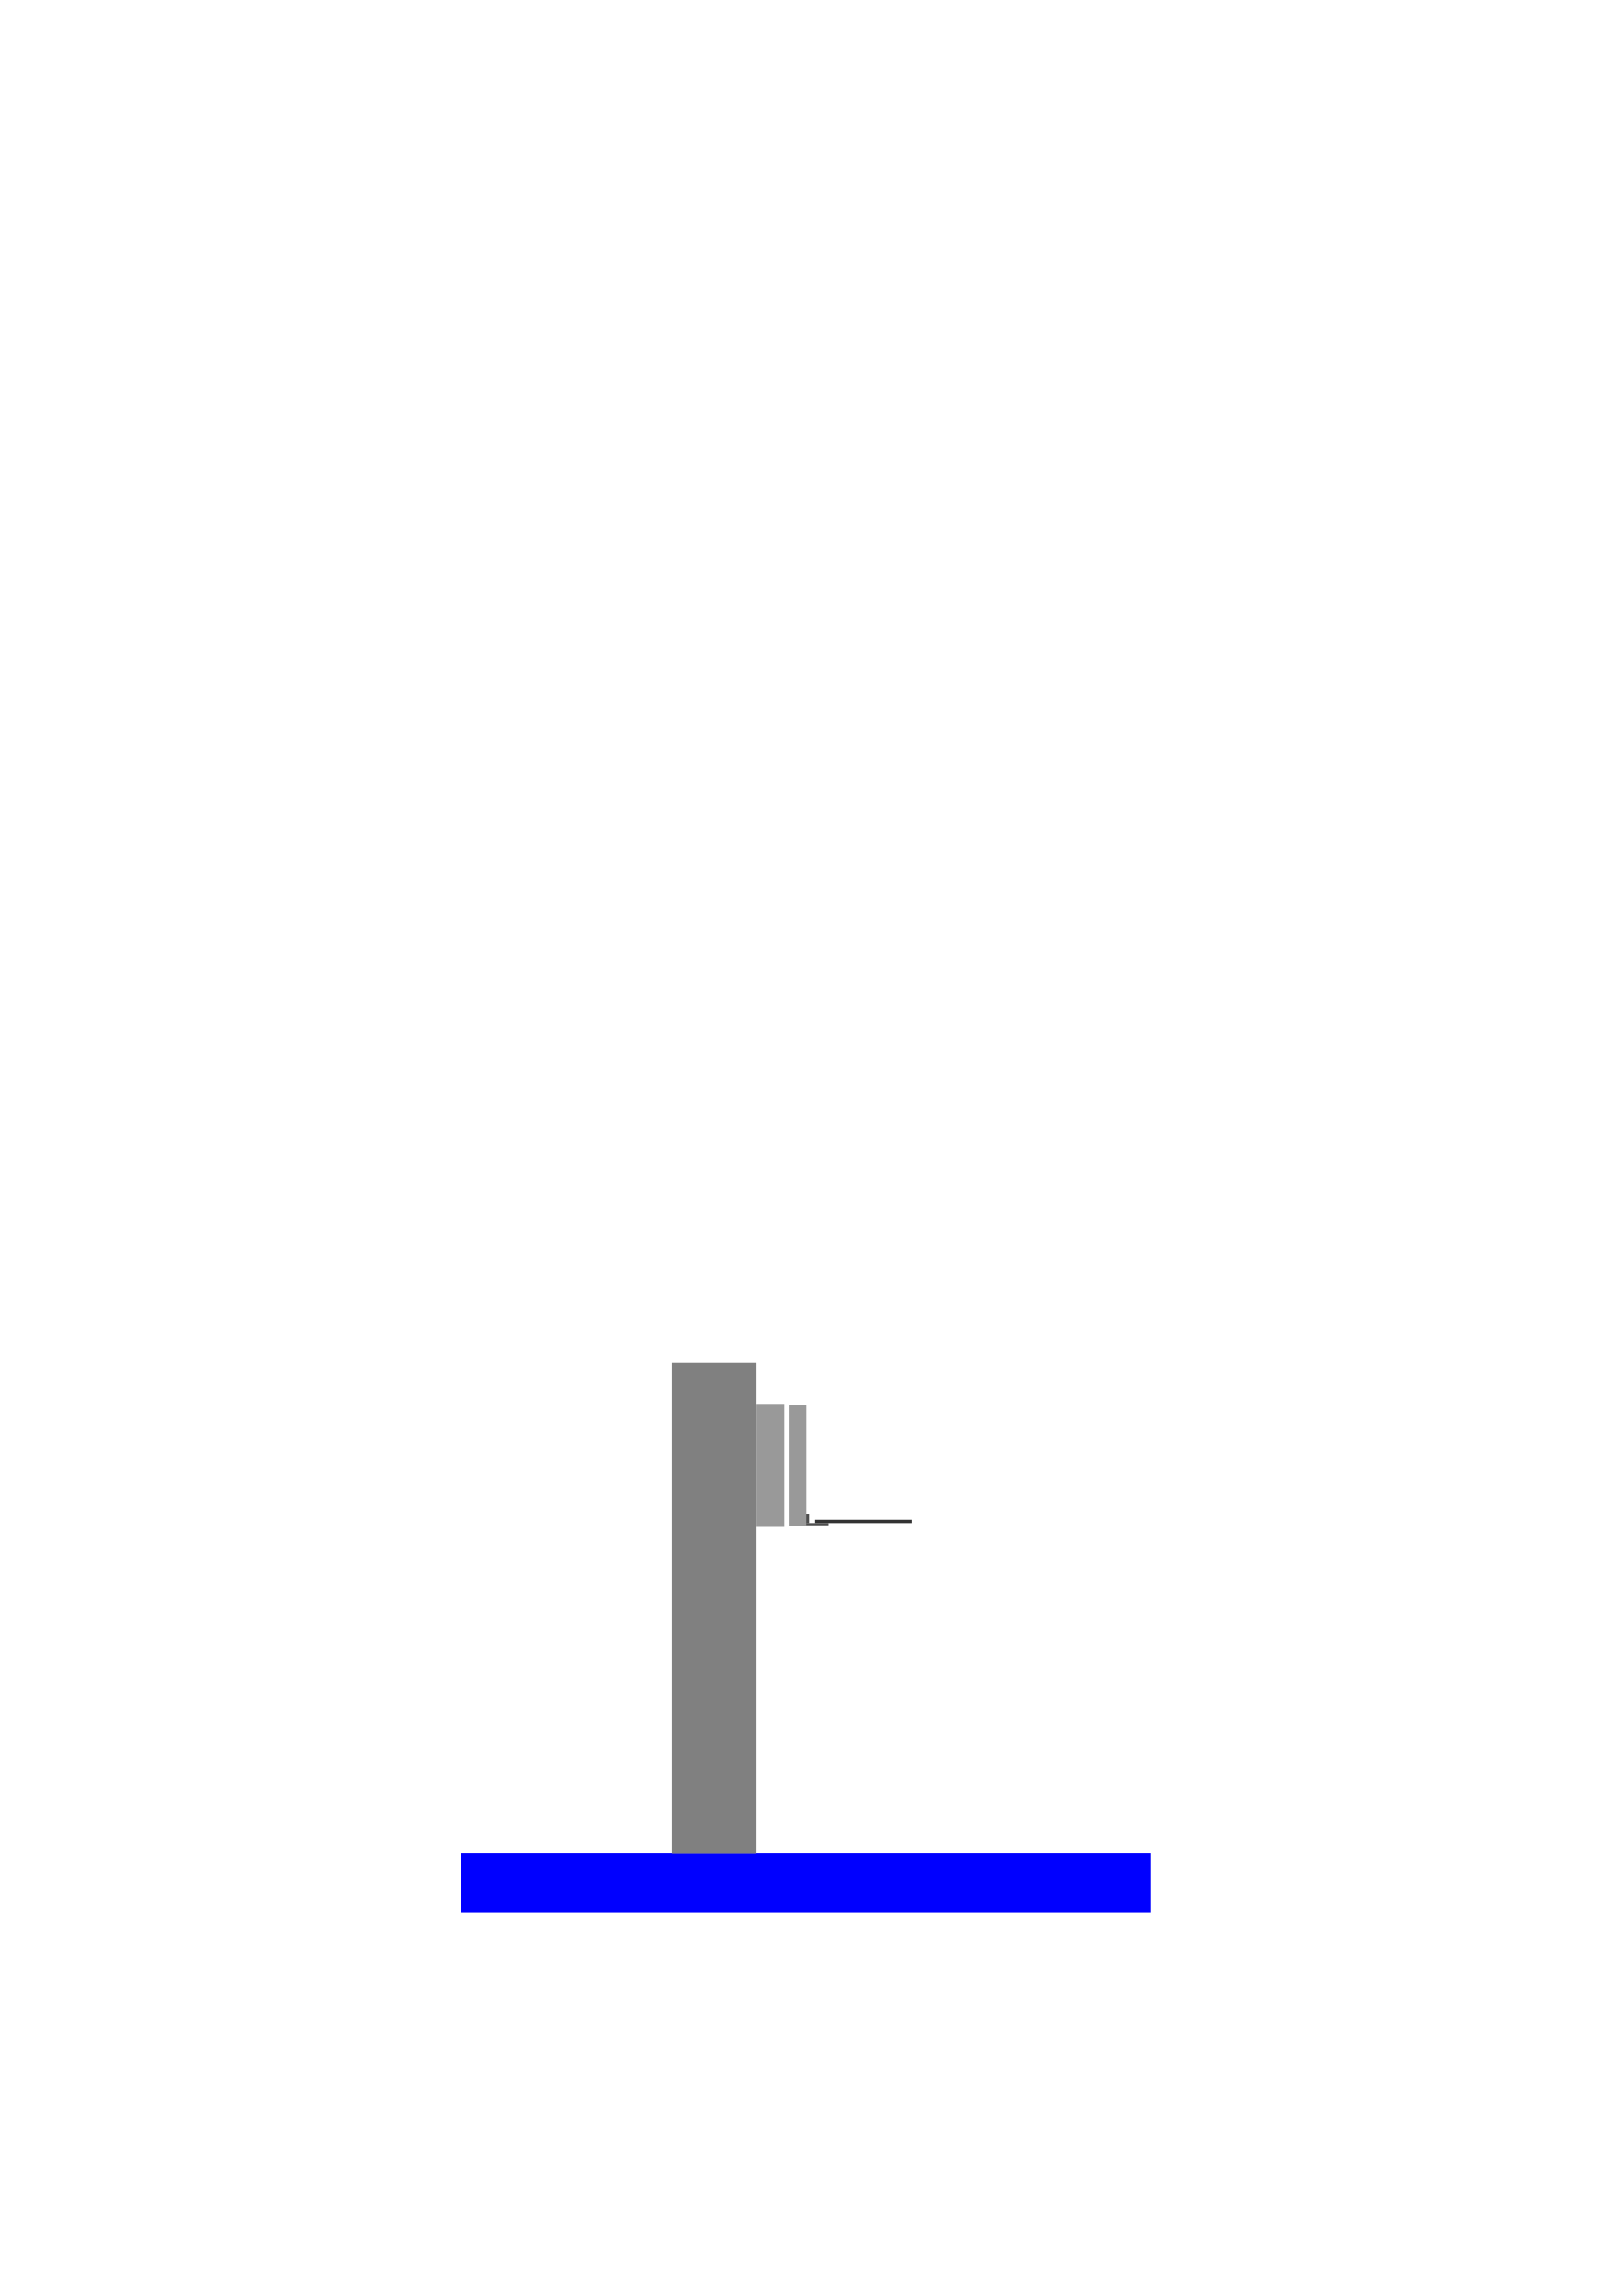
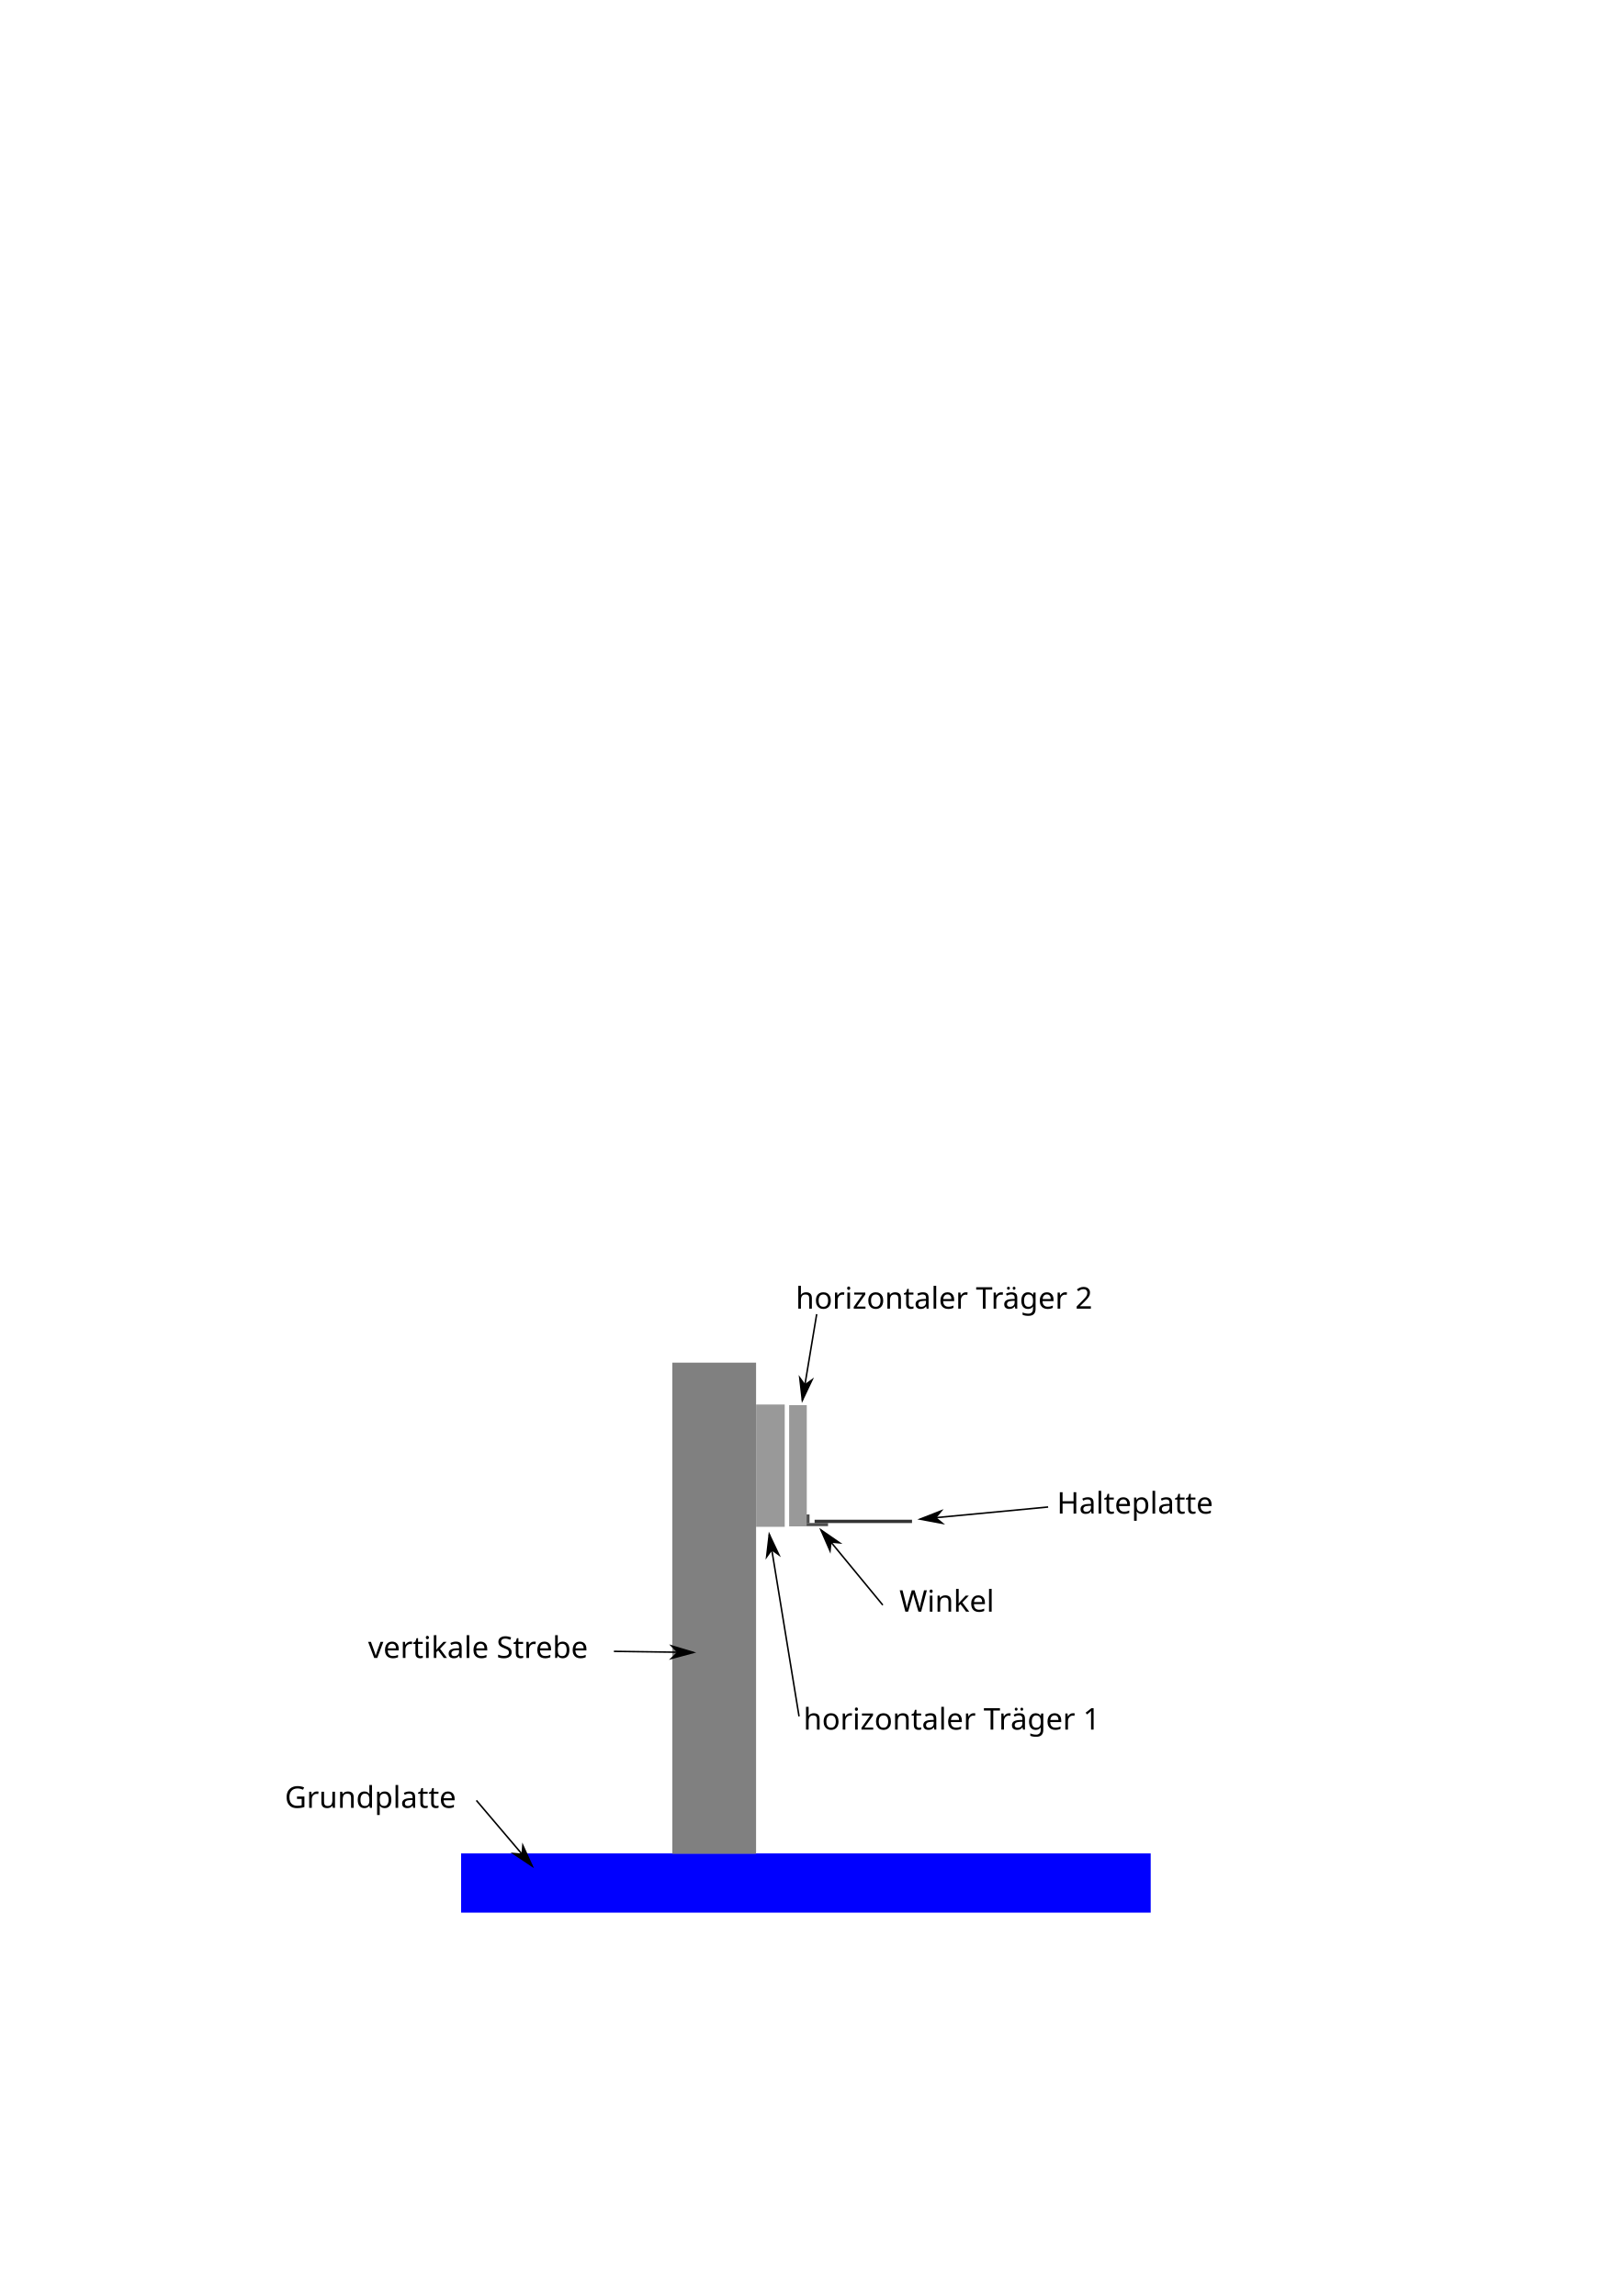
<svg xmlns="http://www.w3.org/2000/svg" width="210mm" height="297mm" viewBox="0 0 744.094 1052.362" id="svg4193" version="1.1">
-   <defs id="defs4195" />
+   <defs id="defs4195">
+     <marker style="overflow:visible;" id="marker6760" refX="0.0" refY="0.0" orient="auto">
+       <path transform="scale(0.8) rotate(180) translate(12.5,0)" style="fill-rule:evenodd;stroke:#000000;stroke-width:1pt;stroke-opacity:1;fill:#000000;fill-opacity:1" d="M 0.0,0.0 L 5.0,-5.0 L -12.5,0.0 L 5.0,5.0 L 0.0,0.0 z " id="path6762" />
+     </marker>
+     <marker style="overflow:visible;" id="marker6678" refX="0.0" refY="0.0" orient="auto">
+       <path transform="scale(0.8) rotate(180) translate(12.5,0)" style="fill-rule:evenodd;stroke:#000000;stroke-width:1pt;stroke-opacity:1;fill:#000000;fill-opacity:1" d="M 0.0,0.0 L 5.0,-5.0 L -12.5,0.0 L 5.0,5.0 L 0.0,0.0 z " id="path6680" />
+     </marker>
+     <marker orient="auto" refY="0.0" refX="0.0" id="marker6534" style="overflow:visible;">
+       <path id="path6536" d="M 0.0,0.0 L 5.0,-5.0 L -12.5,0.0 L 5.0,5.0 L 0.0,0.0 z " style="fill-rule:evenodd;stroke:#000000;stroke-width:1pt;stroke-opacity:1;fill:#000000;fill-opacity:1" transform="scale(0.8) rotate(180) translate(12.5,0)" />
+     </marker>
+     <marker orient="auto" refY="0.0" refX="0.0" id="marker6464" style="overflow:visible;">
+       <path id="path6466" d="M 0.0,0.0 L 5.0,-5.0 L -12.5,0.0 L 5.0,5.0 L 0.0,0.0 z " style="fill-rule:evenodd;stroke:#000000;stroke-width:1pt;stroke-opacity:1;fill:#000000;fill-opacity:1" transform="scale(0.8) rotate(180) translate(12.5,0)" />
+     </marker>
+     <marker style="overflow:visible;" id="marker6288" refX="0.0" refY="0.0" orient="auto">
+       <path transform="scale(0.8) rotate(180) translate(12.5,0)" style="fill-rule:evenodd;stroke:#000000;stroke-width:1pt;stroke-opacity:1;fill:#000000;fill-opacity:1" d="M 0.0,0.0 L 5.0,-5.0 L -12.5,0.0 L 5.0,5.0 L 0.0,0.0 z " id="path6290" />
+     </marker>
+     <marker style="overflow:visible;" id="marker6230" refX="0.0" refY="0.0" orient="auto">
+       <path transform="scale(0.8) rotate(180) translate(12.5,0)" style="fill-rule:evenodd;stroke:#000000;stroke-width:1pt;stroke-opacity:1;fill:#000000;fill-opacity:1" d="M 0.0,0.0 L 5.0,-5.0 L -12.5,0.0 L 5.0,5.0 L 0.0,0.0 z " id="path6232" />
+     </marker>
+     <marker orient="auto" refY="0.0" refX="0.0" id="marker6118" style="overflow:visible;">
+       <path id="path6120" d="M 0.0,0.0 L 5.0,-5.0 L -12.5,0.0 L 5.0,5.0 L 0.0,0.0 z " style="fill-rule:evenodd;stroke:#000000;stroke-width:1pt;stroke-opacity:1;fill:#000000;fill-opacity:1" transform="scale(0.8) rotate(180) translate(12.5,0)" />
+     </marker>
+     <marker orient="auto" refY="0.0" refX="0.0" id="marker6072" style="overflow:visible;">
+       <path id="path6074" d="M 0.0,0.0 L 5.0,-5.0 L -12.5,0.0 L 5.0,5.0 L 0.0,0.0 z " style="fill-rule:evenodd;stroke:#000000;stroke-width:1pt;stroke-opacity:1;fill:#000000;fill-opacity:1" transform="scale(0.8) rotate(180) translate(12.5,0)" />
+     </marker>
+     <marker style="overflow:visible;" id="marker6000" refX="0.0" refY="0.0" orient="auto">
+       <path transform="scale(0.8) rotate(180) translate(12.5,0)" style="fill-rule:evenodd;stroke:#000000;stroke-width:1pt;stroke-opacity:1;fill:#000000;fill-opacity:1" d="M 0.0,0.0 L 5.0,-5.0 L -12.5,0.0 L 5.0,5.0 L 0.0,0.0 z " id="path6002" />
+     </marker>
+     <marker style="overflow:visible;" id="marker5966" refX="0.0" refY="0.0" orient="auto">
+       <path transform="scale(0.8) rotate(180) translate(12.5,0)" style="fill-rule:evenodd;stroke:#000000;stroke-width:1pt;stroke-opacity:1;fill:#000000;fill-opacity:1" d="M 0.0,0.0 L 5.0,-5.0 L -12.5,0.0 L 5.0,5.0 L 0.0,0.0 z " id="path5968" />
+     </marker>
+     <marker orient="auto" refY="0.0" refX="0.0" id="Arrow2Lend" style="overflow:visible;">
+       <path id="path4317" style="fill-rule:evenodd;stroke-width:0.625;stroke-linejoin:round;stroke:#000000;stroke-opacity:1;fill:#000000;fill-opacity:1" d="M 8.719,4.034 L -2.207,0.016 L 8.719,-4.002 C 6.973,-1.63 6.983,1.616 8.719,4.034 z " transform="scale(1.1) rotate(180) translate(1,0)" />
+     </marker>
+     <marker orient="auto" refY="0.0" refX="0.0" id="Arrow1Lend" style="overflow:visible;">
+       <path id="path4299" d="M 0.0,0.0 L 5.0,-5.0 L -12.5,0.0 L 5.0,5.0 L 0.0,0.0 z " style="fill-rule:evenodd;stroke:#000000;stroke-width:1pt;stroke-opacity:1;fill:#000000;fill-opacity:1" transform="scale(0.8) rotate(180) translate(12.5,0)" />
+     </marker>
+   </defs>
  <g id="layer1">
    <rect style="fill:#0000ff;stroke:none" id="rect4201" width="316.014" height="27.143" x="211.315" y="849.505" />
    <rect style="fill:#808080;stroke:none" id="rect4203" width="38.386" height="225.116" x="308.097" y="624.563" />
    <rect style="fill:#999999;stroke:none" id="rect4207" width="13.132" height="56.063" x="346.482" y="643.755" />
    <rect style="fill:#999999;stroke:none" id="rect4209" width="8.081" height="55.558" x="361.635" y="644.051" />
    <rect style="fill:#4d4d4d;stroke:none" id="rect4213" width="9.821" height="1.429" x="369.643" y="698.076" />
    <rect style="fill:#4d4d4d;stroke:none" id="rect4215" width="1.339" height="4.018" x="369.643" y="694.148" />
    <rect style="fill:#333333;stroke:none" id="rect4217" width="44.643" height="1.518" x="373.304" y="696.559" />
+     <text xml:space="preserve" style="font-style:normal;font-weight:normal;font-size:20px;line-height:125%;font-family:sans-serif;letter-spacing:0px;word-spacing:0px;fill:#000000;fill-opacity:1;stroke:none;stroke-width:1px;stroke-linecap:butt;stroke-linejoin:miter;stroke-opacity:1" x="130.503" y="828.611" id="text5056">
+       <tspan id="tspan5058" x="130.503" y="828.611" style="font-size:13.75px">Grundplatte</tspan>
+     </text>
+     <text xml:space="preserve" style="font-style:normal;font-weight:normal;font-size:20px;line-height:125%;font-family:sans-serif;letter-spacing:0px;word-spacing:0px;fill:#000000;fill-opacity:1;stroke:none;stroke-width:1px;stroke-linecap:butt;stroke-linejoin:miter;stroke-opacity:1" x="168.695" y="759.923" id="text5060">
+       <tspan id="tspan5062" x="168.695" y="759.923" style="font-size:13.75px">vertikale Strebe</tspan>
+     </text>
+     <text xml:space="preserve" style="font-style:normal;font-weight:normal;font-size:13.75px;line-height:125%;font-family:sans-serif;letter-spacing:0px;word-spacing:0px;fill:#000000;fill-opacity:1;stroke:none;stroke-width:1px;stroke-linecap:butt;stroke-linejoin:miter;stroke-opacity:1" x="368.201" y="792.753" id="text5064">
+       <tspan id="tspan5066" x="368.201" y="792.753">horizontaler Träger 1</tspan>
+     </text>
+     <text xml:space="preserve" style="font-style:normal;font-weight:normal;font-size:13.75px;line-height:125%;font-family:sans-serif;letter-spacing:0px;word-spacing:0px;fill:#000000;fill-opacity:1;stroke:none;stroke-width:1px;stroke-linecap:butt;stroke-linejoin:miter;stroke-opacity:1" x="364.665" y="599.814" id="text5068">
+       <tspan id="tspan5070" x="364.665" y="599.814">horizontaler Träger 2</tspan>
+     </text>
+     <text xml:space="preserve" style="font-style:normal;font-weight:normal;font-size:13.75px;line-height:125%;font-family:sans-serif;letter-spacing:0px;word-spacing:0px;fill:#000000;fill-opacity:1;stroke:none;stroke-width:1px;stroke-linecap:butt;stroke-linejoin:miter;stroke-opacity:1" x="484.368" y="693.758" id="text5072">
+       <tspan id="tspan5074" x="484.368" y="693.758">Halteplatte</tspan>
+     </text>
+     <text xml:space="preserve" style="font-style:normal;font-weight:normal;font-size:13.75px;line-height:125%;font-family:sans-serif;letter-spacing:0px;word-spacing:0px;fill:#000000;fill-opacity:1;stroke:none;stroke-width:1px;stroke-linecap:butt;stroke-linejoin:miter;stroke-opacity:1" x="412.142" y="738.71" id="text5076">
+       <tspan id="tspan5078" x="412.142" y="738.71">Winkel</tspan>
+     </text>
+     <path style="fill:none;fill-rule:evenodd;stroke:#000000;stroke-width:0.7;stroke-linecap:butt;stroke-linejoin:miter;stroke-opacity:1;stroke-miterlimit:3.9;stroke-dasharray:none;marker-end:url(#Arrow1Lend);opacity:1" d="m 218.31,825.207 25.526,30.047" id="path5080" />
+     <path style="fill:none;fill-rule:evenodd;stroke:#000000;stroke-width:0.7;stroke-linecap:butt;stroke-linejoin:miter;stroke-opacity:1;marker-end:url(#marker6288);stroke-miterlimit:4;stroke-dasharray:none" d="m 281.327,756.893 36.365,0.505" id="path5082" />
+     <path style="fill:none;fill-rule:evenodd;stroke:#000000;stroke-width:0.7;stroke-linecap:butt;stroke-linejoin:miter;stroke-opacity:1;marker-end:url(#marker6534);stroke-miterlimit:4;stroke-dasharray:none" d="M 404.566,735.679 376.282,701.334" id="path5084" />
+     <path style="fill:none;fill-rule:evenodd;stroke:#000000;stroke-width:0.7;stroke-linecap:butt;stroke-linejoin:miter;stroke-opacity:1;marker-end:url(#marker6760);stroke-miterlimit:4;stroke-dasharray:none" d="M 366.18,786.692 352.543,703.355" id="path5086" />
+     <path style="fill:none;fill-rule:evenodd;stroke:#000000;stroke-width:0.7;stroke-linecap:butt;stroke-linejoin:miter;stroke-opacity:1;marker-end:url(#marker6118);stroke-miterlimit:4;stroke-dasharray:none" d="m 374.262,602.339 -6.566,39.396" id="path5088" />
+     <path style="fill:none;fill-rule:evenodd;stroke:#000000;stroke-width:0.7;stroke-linecap:butt;stroke-linejoin:miter;stroke-opacity:1;stroke-miterlimit:4;stroke-dasharray:none;marker-end:url(#marker6000)" d="m 480.328,690.728 -58.589,5.556" id="path5090" />
  </g>
</svg>
